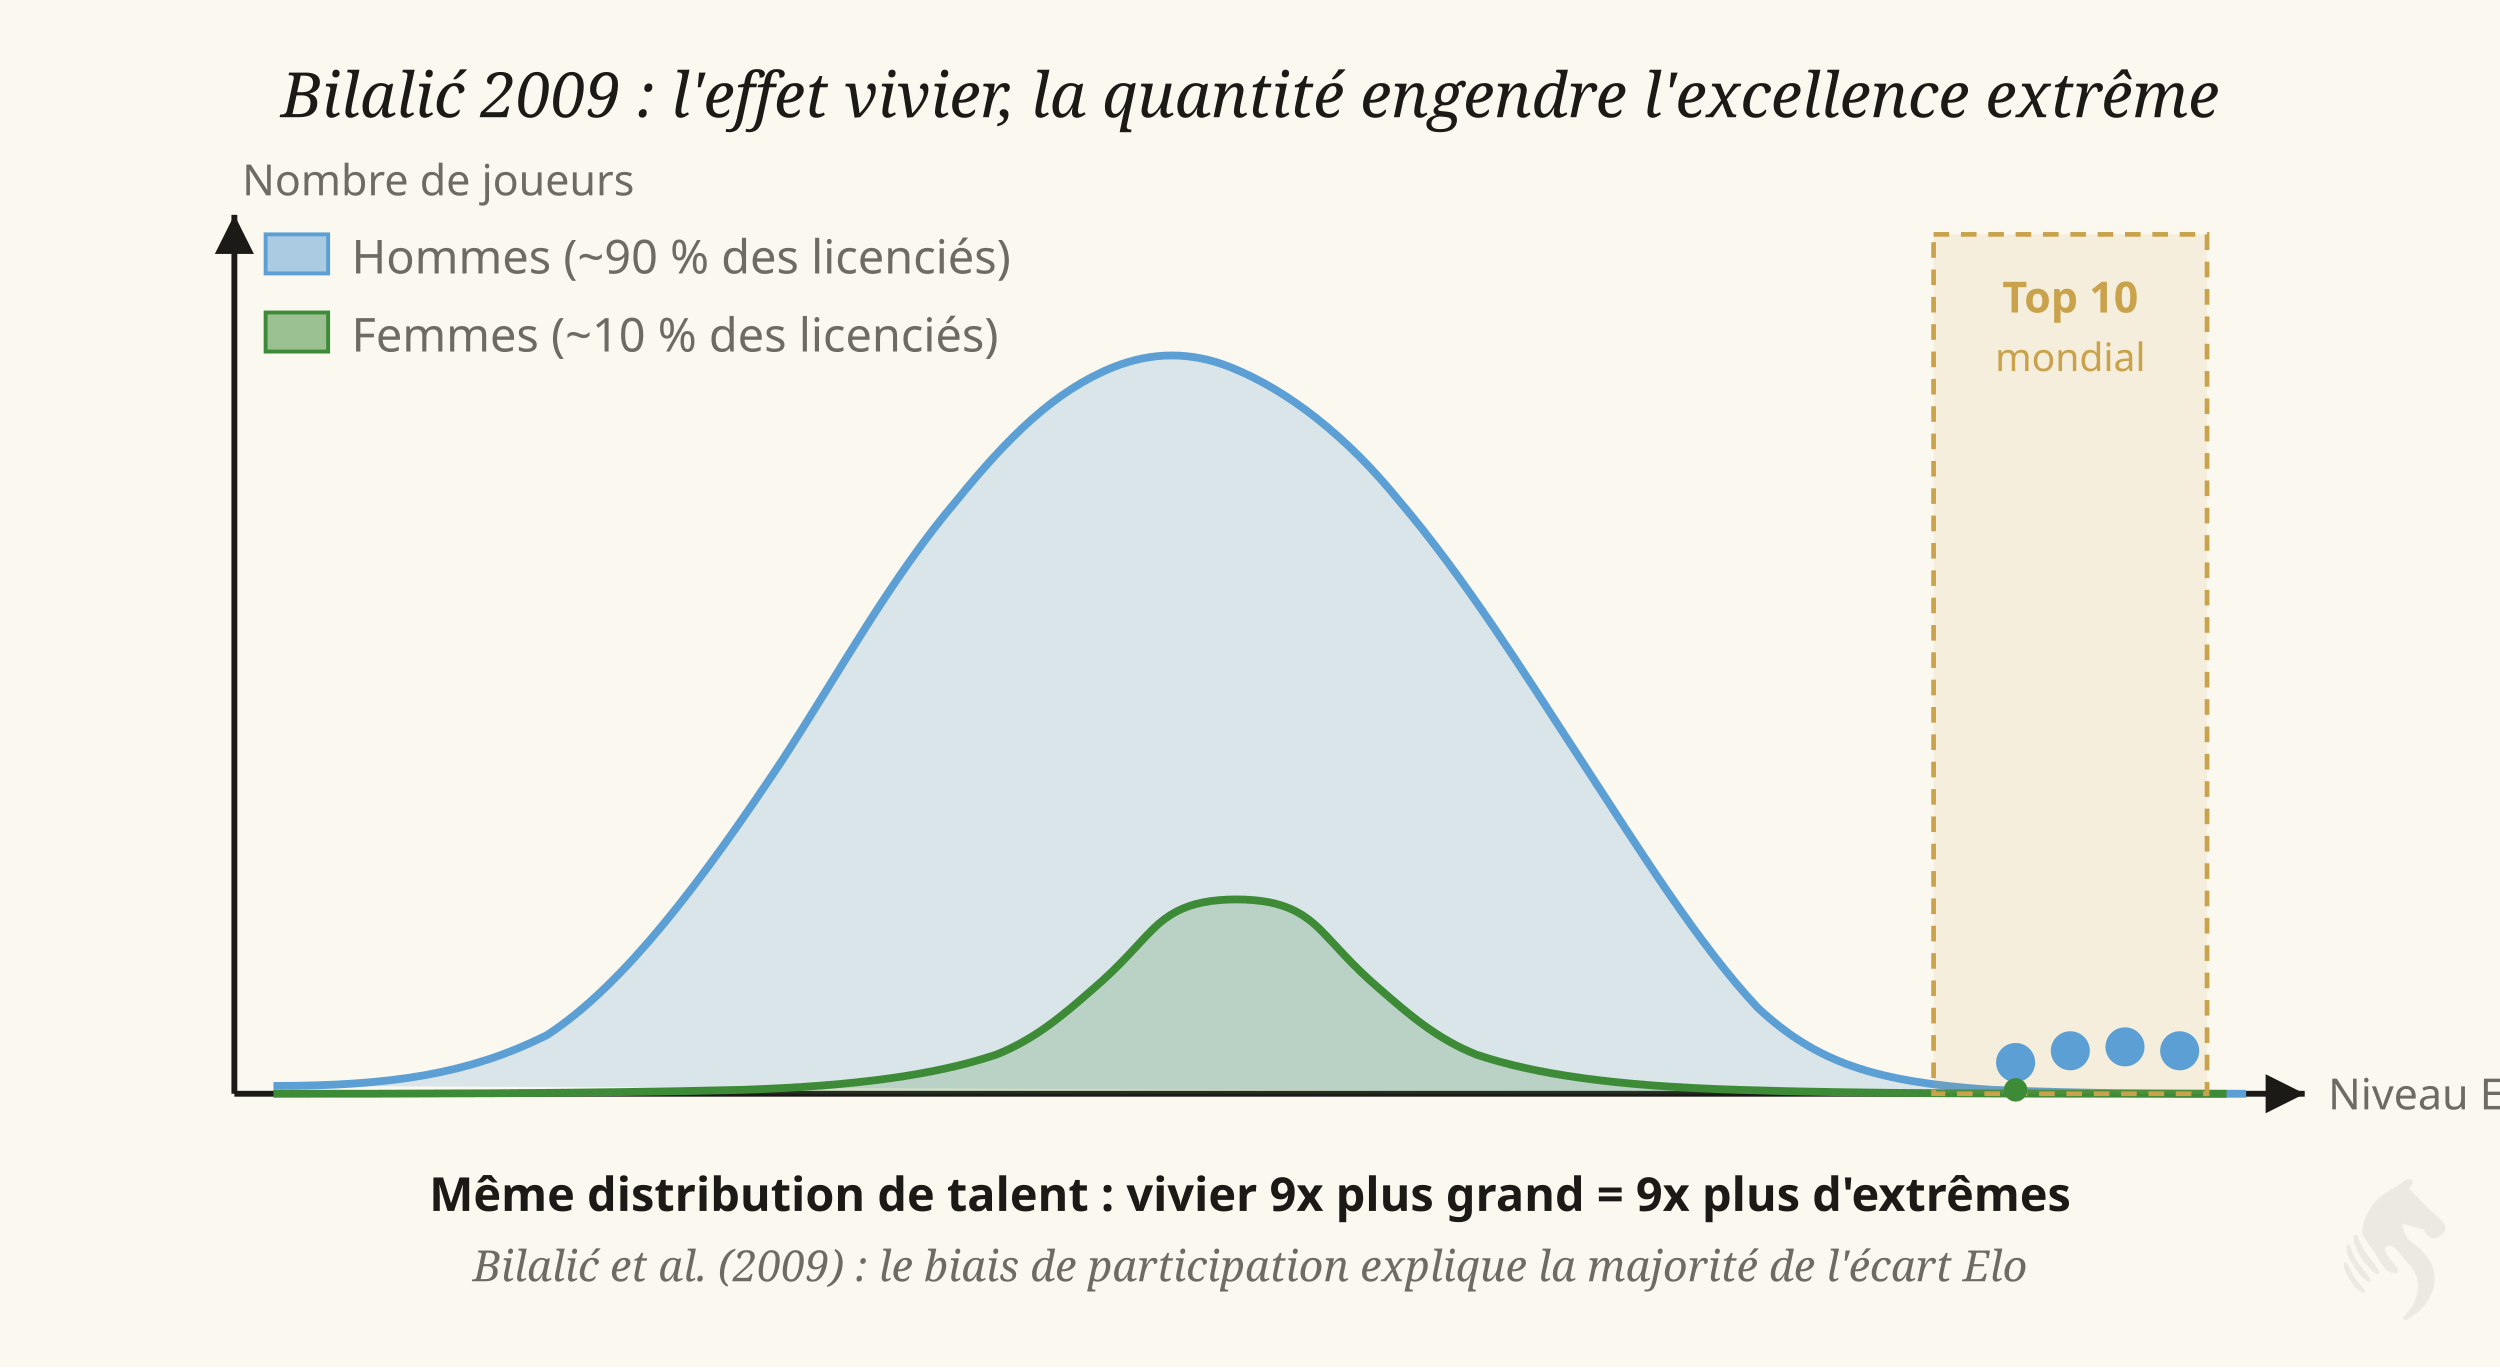
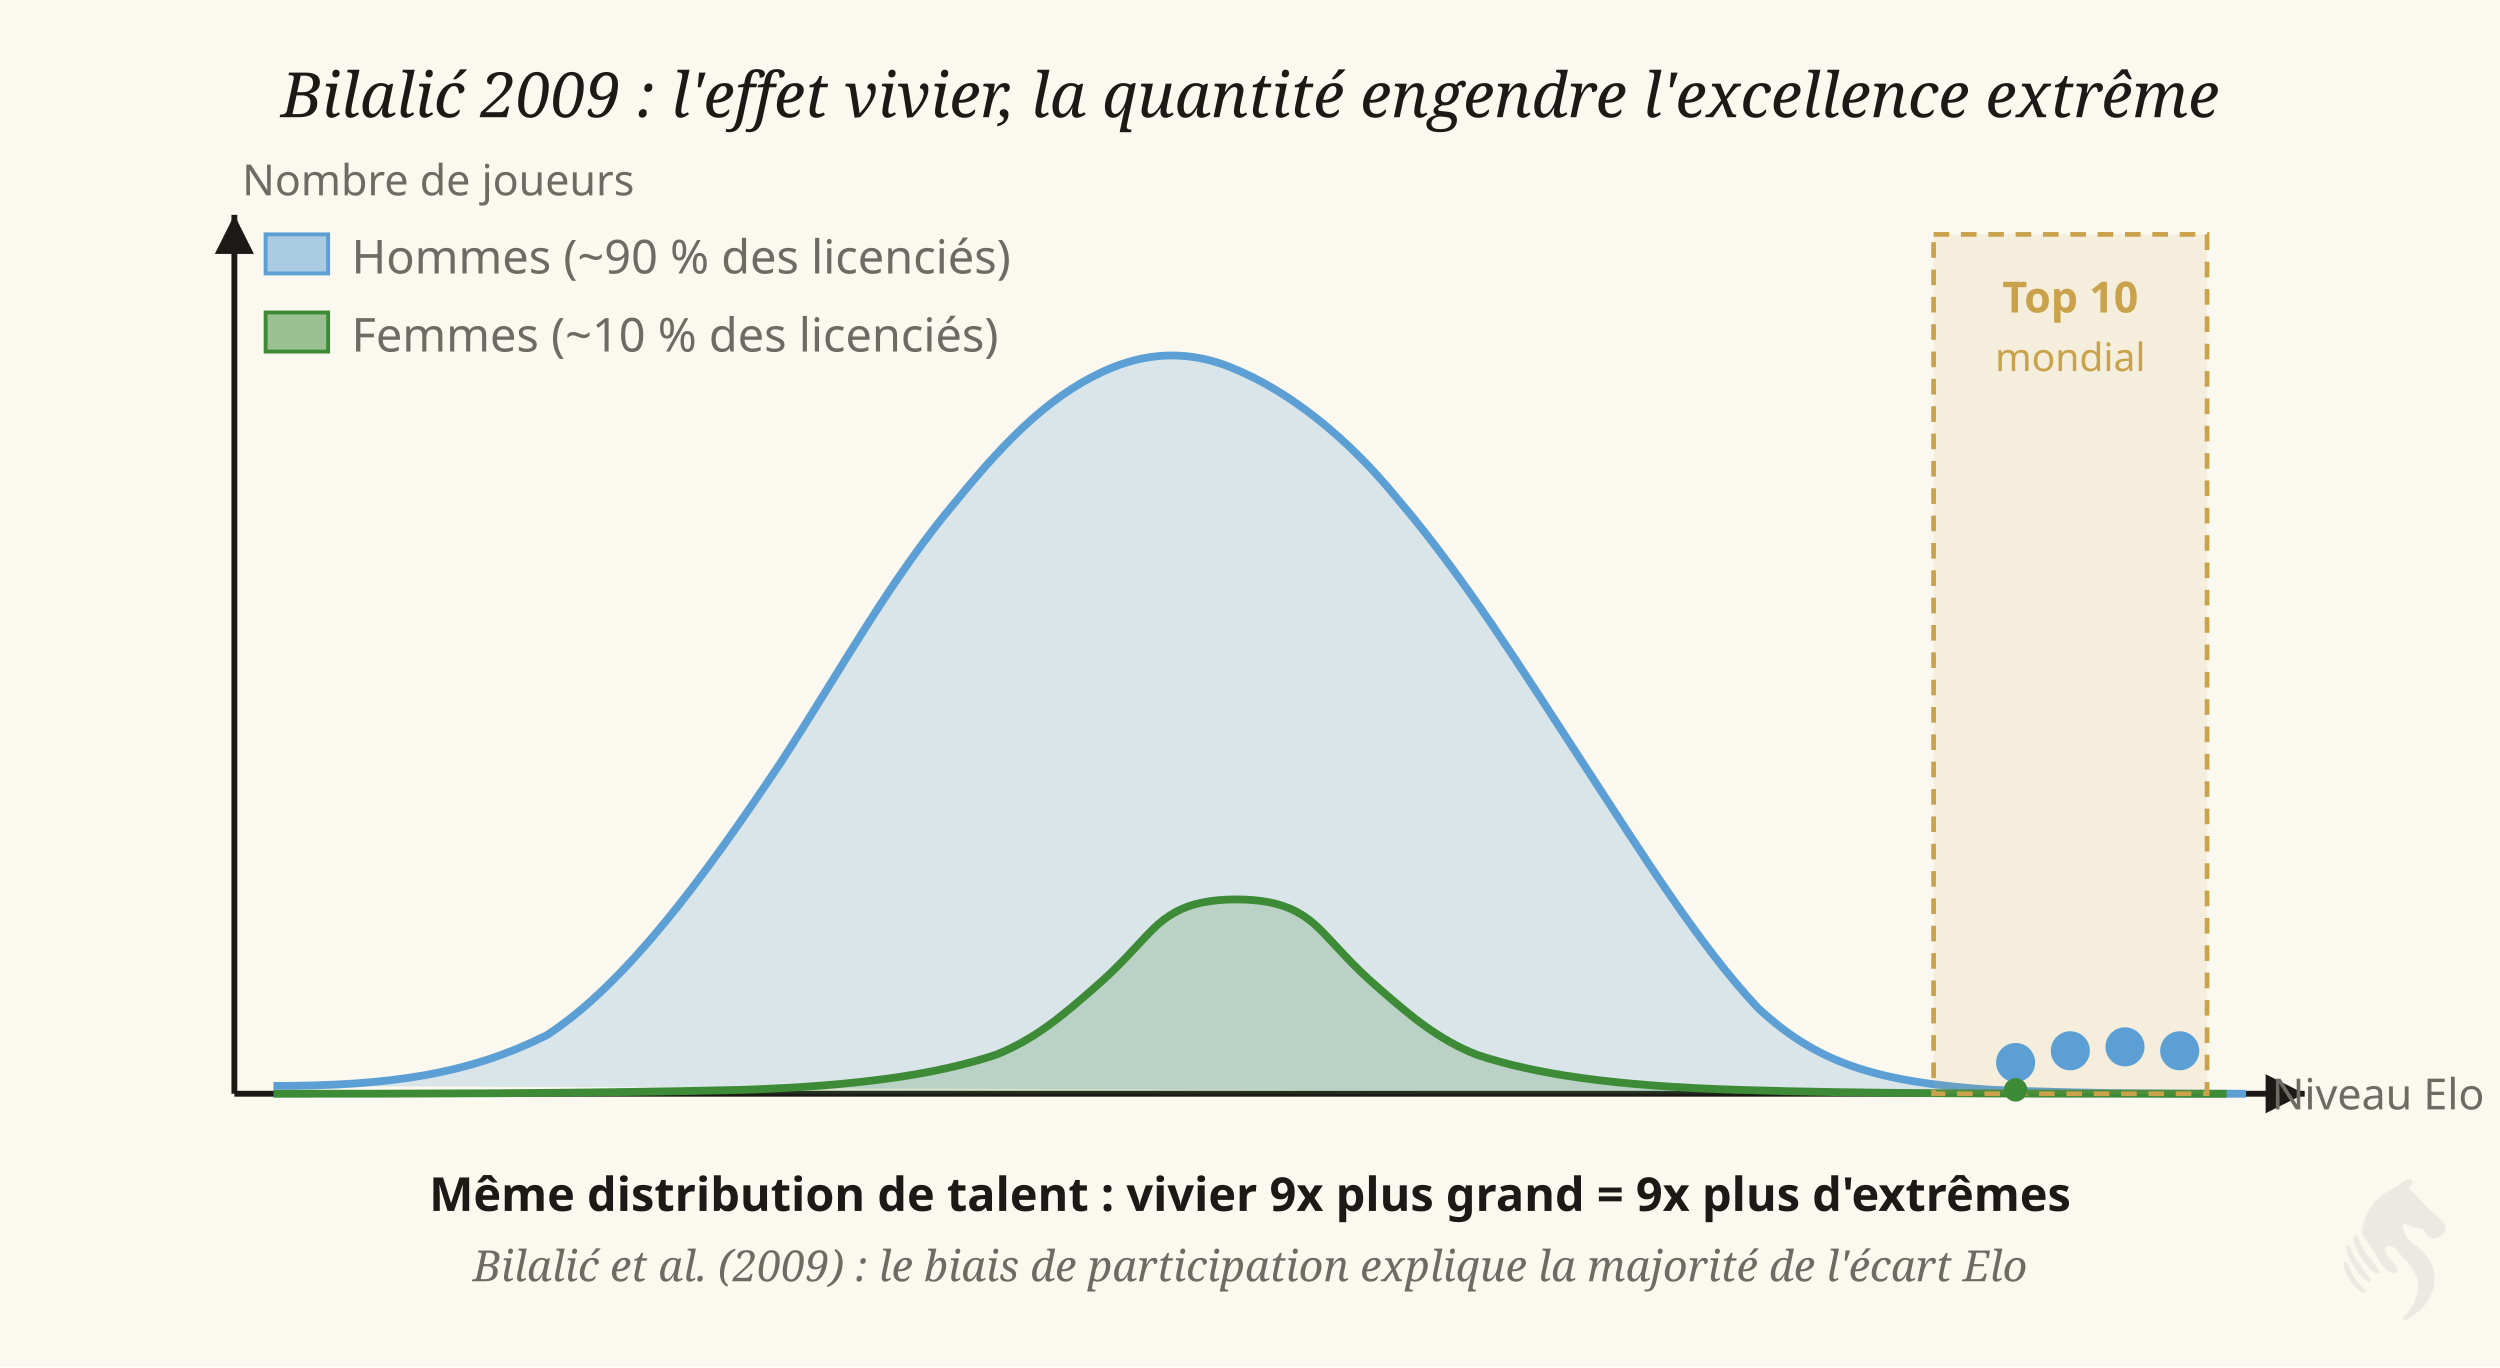
<svg xmlns="http://www.w3.org/2000/svg" width="640" height="350" viewBox="0 0 640 350" role="img" aria-labelledby="ef2">
  <rect width="640" height="350" fill="#faf8ef" />
  <text x="320" y="30" text-anchor="middle" font-family="Georgia, serif" font-size="16" font-style="italic" fill="#1c1a16">Bilalić 2009 : l'effet vivier, la quantité engendre l'excellence extrême</text>
  <line x1="60" y1="280" x2="590" y2="280" stroke="#1c1a16" stroke-width="1.5" />
  <polygon points="590,280 580,275 580,285" fill="#1c1a16" />
-   <text x="596" y="284" font-family="system-ui, sans-serif" font-size="11" fill="#6e6a64">Niveau Elo</text>
+   <text x="636" y="284" text-anchor="end" font-family="system-ui, sans-serif" font-size="11" fill="#6e6a64">Niveau Elo</text>
  <line x1="60" y1="280" x2="60" y2="55" stroke="#1c1a16" stroke-width="1.5" />
  <polygon points="60,55 55,65 65,65" fill="#1c1a16" />
  <text x="62" y="50" font-family="system-ui, sans-serif" font-size="11" fill="#6e6a64">Nombre de joueurs</text>
  <path d="M 70,278     C 100,278 120,275 140,265     C 160,252 180,225 200,195     C 215,172 228,148 245,128     C 258,112 270,100 285,94     C 295,90 305,90 315,94     C 330,100 345,112 358,128     C 375,148 390,172 405,195     C 420,218 435,242 450,258     C 465,272 480,277 510,279     C 535,280 555,280 575,280" fill="#5b9fd4" fill-opacity="0.2" stroke="#5b9fd4" stroke-width="2" />
  <path d="M 70,280     C 100,280 150,280 190,279     C 220,278 240,275 255,270     C 265,266 272,260 280,253     C 287,247 291,242 295,238     C 299,234 303,232 308,231     C 313,230 320,230 325,231     C 330,232 334,234 338,238     C 342,242 346,247 353,253     C 361,260 368,266 378,270     C 393,275 413,278 445,279     C 475,280 515,280 570,280" fill="#3d8b37" fill-opacity="0.2" stroke="#3d8b37" stroke-width="2" />
  <rect x="495" y="60" width="70" height="220" fill="#c9a24b" fill-opacity="0.12" stroke="#c9a24b" stroke-width="1.2" stroke-dasharray="4 3" />
  <text x="530" y="80" text-anchor="middle" font-family="system-ui, sans-serif" font-size="11" font-weight="700" fill="#c9a24b">Top 10</text>
  <text x="530" y="95" text-anchor="middle" font-family="system-ui, sans-serif" font-size="10" fill="#c9a24b">mondial</text>
  <circle cx="516" cy="272" r="5" fill="#5b9fd4" />
  <circle cx="530" cy="269" r="5" fill="#5b9fd4" />
  <circle cx="544" cy="268" r="5" fill="#5b9fd4" />
  <circle cx="558" cy="269" r="5" fill="#5b9fd4" />
  <circle cx="516" cy="279" r="3" fill="#3d8b37" />
  <rect x="68" y="60" width="16" height="10" fill="#5b9fd4" fill-opacity="0.5" stroke="#5b9fd4" />
  <text x="90" y="70" font-family="system-ui, sans-serif" font-size="12" fill="#6e6a64">Hommes (~90 % des licenciés)</text>
  <rect x="68" y="80" width="16" height="10" fill="#3d8b37" fill-opacity="0.5" stroke="#3d8b37" />
  <text x="90" y="90" font-family="system-ui, sans-serif" font-size="12" fill="#6e6a64">Femmes (~10 % des licenciés)</text>
  <text x="320" y="310" text-anchor="middle" font-family="system-ui, sans-serif" font-size="12" font-weight="700" fill="#1c1a16">Même distribution de talent : vivier 9x plus grand = 9x plus d'extrêmes</text>
  <text x="320" y="328" text-anchor="middle" font-family="Georgia, serif" font-size="11" font-style="italic" fill="#6e6a64">Bilalić et al. (2009) : le biais de participation explique la majorité de l'écart Elo</text>
  <g id="wm" opacity="0.07" transform="translate(600.0,301.9) scale(0.0416)" aria-hidden="true">
    <g fill="#1e1e1e" fill-rule="evenodd">
      <path d="M411.5-.5h-16a76 76 0 0 0-24.5 12q-.62-.7-1.5-1l-2 4a4 4 0 0 1-1.5-1 7 7 0 0 1-2.5 3.5 253 253 0 0 0-17 13q-1.42.93-2.5-.5-5.2 7.95-14.5 9a9.4 9.4 0 0 1-4 6q2.3.02 1.5 2A461 461 0 0 1 278.5 73q-13.2 7.95-26 16.5-1.59-1.38 0-3-2.35.35-4 2 .9.98 2 2-92.12 67.08-125.5 177a1316 1316 0 0 0-10 44 51.2 51.2 0 0 0 4.5 31q.1 3.33-2 1l4.5 11q1-2 2 0l5 10 1-1q6 10.95 13 21a651 651 0 0 1 18.5 25 3.4 3.4 0 0 1 1.5-3q21.52 33 43 66 .3 3.4-2.5 1v2a1542 1542 0 0 1 21 32q1 0 1 1a319 319 0 0 0 25 35 160 160 0 0 0 27 25 3.1 3.1 0 0 1 1-3q23.18 14.62 49 5.5 5-2.83 4-8.5-.15-4.6-1.5-9a618 618 0 0 0-55.5-73.5q3-.91 5 1.5a23.5 23.5 0 0 0-7-9q.63 2.4 2 4.5-.17 2.58-1.5.5a364 364 0 0 1-17.5-26.5 50 50 0 0 1-4.5-22.5q.9-4.71 3-9 .63 1.88 2.5 2a7 7 0 0 1 2-3q9.28-8.1 22-8a86 86 0 0 1 23 4.5 11 11 0 0 1 3 4.5q2.58-1.75 5 .5l21.5 23.5q.74 1.95.5 4 3.56 1 6 4a1094 1094 0 0 0 30 34.5l-1 1q3.7 2.7 7.5 5.5a23 23 0 0 1 2 5l5 3a22 22 0 0 0 5.5 8 11.5 11.5 0 0 0 4 4 3.9 3.9 0 0 0-2-3.5q1.7-1.12 3 .5a705 705 0 0 1 42 57.5q-.65 1.46-2 1.5a169 169 0 0 1 10 19 3.8 3.8 0 0 0-.5 4q1 2 2 0 1.4 2.05 2.5 4-.25-2.55.5-5a185 185 0 0 1 11 83q-1 2-2 0a9 9 0 0 0-1.5-4v9a2.3 2.3 0 0 0 1.5-1q.75 10.55-1 21a337 337 0 0 1-18 56l-2.5 3q-1.2-.69-1-2a36 36 0 0 0-4 7 5.2 5.2 0 0 0 3.5-4 4.3 4.3 0 0 1 0 4 350 350 0 0 1-33 52 1108 1108 0 0 1-30 35q-7.17 20.32 13.5 14.5a34 34 0 0 1 6-3 1496 1496 0 0 1 54-37 942 942 0 0 0 29-27q1.25-1.03 2 .5a11 11 0 0 0-3 4q1.35-1.65 2.5 0a29 29 0 0 1 4.5-6 40 40 0 0 0 9-10.5l6-4-1-1a25 25 0 0 1 8.5-7.5q-1.47-2.67 1-5 .22 4.17 2.5 1.5-1.94-3.13 2-4l-1-1q1.48-3.25 4-5.5a8 8 0 0 0-3-1q37.8-53.63 47.5-119 8.4-83.08-38-152a364 364 0 0 0-28-35q-1.03-1.25.5-2 3.58 2.23 2-1l-4-2a5 5 0 0 1-3-.5 484 484 0 0 0-70-58q-.7-.62-1-1.5 1.05-.43 2-1v-3a6 6 0 0 1-5-2q-.66-.1-1 .5 3.72 2.61 0 3-34.57-32.88-46-79.5.2-2.3 2-3v-4q-1.94 5.58-3.5 0-1-9 0-18 2.16-6.4 8.5-8a78 78 0 0 1 22 7.5 403 403 0 0 0 66 18l9 3q-2.45.75-5 .5-1.59 1.6 0 3a16 16 0 0 1 6.5-1 7.3 7.3 0 0 1 2 3q1.38-2.6 3.5-2-1.1-2.32-4-2.5 15.09-2.3 25.5 8.5 5.35 10.23 10 21 12.95 20.94 36.5 28.5-1.88.63-2 2.5a30 30 0 0 0 12.5 3q4.43-.1 8-2 3.2 3.87 5.5-1 1.2.69 1 2a39 39 0 0 0 4.5-2l1 1q.69-1.87-1.5-2.5a12 12 0 0 0 7-3q1.88-1.1 3 .5 2.22-3.62 6-2a8.7 8.7 0 0 1 3-4 41 41 0 0 1 12-6.5l-2-1 5.5-3.5q.62.7 1.5 1 1.82-1.15 0-2.5 1.42-.93 2.5.5a5.8 5.8 0 0 1 .5-4 39 39 0 0 1 6-4.5q-1.55-2.25.5-4.5 3.25-3.5 5-8 1.38-.64 2.5-1-.8-1.05-2-1.5 1.85-5.82 3-11.5v-10h-1q-.85 6-2.5 12-.16-4.46.5-9a63 63 0 0 0-12.5-31 478 478 0 0 0-45.5-44.5q3.06.72 6 2.5-3.15-3.9-7-7.5l1-1q-1.4-1.05-2 .5 1.77 2.4-.5 4a781 781 0 0 1-67.5-65.5l1-.5a29 29 0 0 0 7 6 93 93 0 0 0-14-15 24.5 24.5 0 0 0-9-9.5l1-1a44 44 0 0 0-7-4.5q1.44 2.2 3.5 4 1 1.5 0 3l-72-76q-5.34-7.85 1.5-14.5 1.98-.8 2 1.5a69 69 0 0 1 6-3.5q-1.95-1.94 0-3.5a31 31 0 0 0 6-12q2.05.24 4-.5a79 79 0 0 0-1.5-17.5 94 94 0 0 0-5-10l-1 1a87 87 0 0 0-5.5-3" />
      <path d="M325.5 44.5q-3.85 1.03-7 3.5a4.2 4.2 0 0 1-4.5-.5q-2.75 2.49-3.5 6-6.97 2.94-14 6-6.75 3.75-13.5 8-.62-.7-1.5-1a37.6 37.6 0 0 1-17 10.5 263 263 0 0 0-12 9.5q-1.59 1.62 0 3 12.8-8.55 26-16.5A461 461 0 0 0 327 46.5q.8-1.98-1.5-2m148 86-21-24a209 209 0 0 1-21-21.5l-8.5-8.5q-4.8-3.3-6-9-9.1-4.3-11.5-13a13 13 0 0 0 3-6q-.02-2.3-2-1.5-6.84 6.65-1.5 14.5l72 76q1-1.5 0-3a20 20 0 0 1-3.5-4m89 86a198 198 0 0 0-17.5-15q.4-2.17-.5-4-3.63-1.2-7-3a26 26 0 0 0-6-6 430 430 0 0 1-27-27.5 2.4 2.4 0 0 0-2-.5 29 29 0 0 1-7-6l-1 .5a781 781 0 0 0 67.5 65.5q2.27-1.6.5-4m-314-128a247 247 0 0 0-42 35.5 14.5 14.5 0 0 1-5 4l1 1a9.3 9.3 0 0 1-6 2.5 76 76 0 0 1-16 20q.3.88 1 1.5a9.4 9.4 0 0 0-5.5 6.5q-1-2-2 0-.93 1.42.5 2.5a25 25 0 0 0-6.5 8.5q-1.6 1.05-3.5 1.5 1.21.45 2 1.5a43 43 0 0 0-7 10 352 352 0 0 0-19.5 37 2.9 2.9 0 0 1-2.5 1 3.3 3.3 0 0 0 2 1.5 47 47 0 0 1-3.5 5.5l-12 34q-.98-1.8-1.5 0 1.4 1.9.5 4a33 33 0 0 1-3.5 5.5q.78.84 1 2a212 212 0 0 0-10 49.5 36 36 0 0 0 7 20q2.1 2.33 2-1a51.2 51.2 0 0 1-4.5-31 1316 1316 0 0 1 10-44q33.38-109.92 125.5-177-1.1-1.02-2-2m376 206q-.5-10.25-5-19.5 1.5-4.37-1.5-.5l-6.5-11q-5.55-3.6-7.5-10l-1 1q-3.75-5.75-9.5-9.5l1-1a850 850 0 0 0-9-7q1.14-2.04-1.5-3.5-1.08 1.43-2.5.5-2.84-1.65-2-4a5 5 0 0 0-3-.5 5 5 0 0 0-.5-3l-1 1a7 7 0 0 0-4.5-3 21 21 0 0 0-6-2.5 478 478 0 0 1 45.5 44.5 63 63 0 0 1 12.5 31q-.66 4.54-.5 9 1.65-6 2.5-12m-259 3v-1q-2.22-5.79 1-11.5l-2-2a67 67 0 0 0 1.5-5.5q.93 7.1 3.5 1-2.43-3.37 2-4a4.3 4.3 0 0 1 2.5 3q.45-1.21 1.5-2 2.3.75 4 2a326 326 0 0 1 28 10.5q11.4 3.22 23 6 1.05 1.6 1.5 3.5 1-4 2 0 1.08-1.43 2.5-.5-1.81 1.35 0 2.5 3.25-.47 7-2 1.85.03 3 1 5.83.22 11 2h5q2.55.25 5-.5l-9-3a403 403 0 0 1-66-18 78 78 0 0 0-22-7.5q-6.34 1.6-8.5 8-1 9 0 18 1.56 5.58 3.5 0m109 6a4.7 4.7 0 0 1 4 3q3.6-3.98 6 1l1-2 4 2a65 65 0 0 1 7.5 10q1.1 3.55 2.5 7-1.77 2.95 2 4 13.35 23.91 39 33 .12-1.87 2-2.5-23.55-7.56-36.5-28.5a305 305 0 0 0-10-21q-10.41-10.8-25.5-8.5 2.9.18 4 2.5m-410 86a9 9 0 0 0 1.5-4 310 310 0 0 0 37.5 86q-1.1 1.02-2 2a40 40 0 0 0 8.5 12 139 139 0 0 0 15 21q2.31 2.97 1.5 6 5.9 1.14 7.5 7 5.7 2.47 5 8 3.8 1.06 6.5 4 20.24 25.5 46 45.5a39 39 0 0 0 20 5 46 46 0 0 1 9-7.5 818 818 0 0 1-10-21.5q1.43-1.08.5-2.5a27 27 0 0 1-3.5-2 185 185 0 0 0-16-23.5q1.43-1.08.5-2.5a13.3 13.3 0 0 1-5.5-5 617 617 0 0 0-22.5-29v-4l-1 1a13 13 0 0 1-4.5-6 11.5 11.5 0 0 1-4-4q-.03 2.3-2 1.5A471 471 0 0 1 97 390.5q-1.8-3.04-.5-6 1.02.54 2 1a9 9 0 0 0-2-4.5q3.83-2.28-1-2.5a597 597 0 0 1-7-18.5l2-1a3.3 3.3 0 0 1-2-3.5 3.1 3.1 0 0 1-3-1q-7.35-19.46-24-8 1.03 2.34-.5 5a97 97 0 0 0 3.5 38" />
      <path d="M365.5 301.5q-1.8.7-2 3 11.43 46.62 46 79.5 3.72-.39 0-3 .34-.6 1-.5-2.4-2.22-5-4.5l2-2q-2.45-.75-5-.5a8.4 8.4 0 0 0-.5-4q-1.72 1.44-3-1a28 28 0 0 1-3.5-6q-.5 2-1 0a143 143 0 0 1-18-31q-6.22-11.64-9-27a7 7 0 0 0-2-3m-211 174a45 45 0 0 1-9.5-15q-1 2-2 0a41 41 0 0 0-6-9l-1-5-1 1a989 989 0 0 1-17.5-25.5q.7-.62 1-1.5a7.7 7.7 0 0 1-5-6 163 163 0 0 1-15-29q-.98-.46-2-1-1.3 2.96.5 6a471 471 0 0 0 55.5 86.5q1.97.8 2-1.5m-90-86q-2.05 2.77 1.5 4 3.6 16.25 9.5 30.5-2.48 3.62 2 3.5 3.65 9.3 8 18.5l-1 1a11.4 11.4 0 0 1 6 8q-.7.62-1 1.5a10.5 10.5 0 0 1 3.5 5l1-1a62 62 0 0 0 7.5 13q.9-.98 2-2a310 310 0 0 1-37.5-86 9 9 0 0 1-1.5 4m48 210a3.9 3.9 0 0 0-2-3.5q1.7-1.12 3 .5a127 127 0 0 0 39 32q11.3 4.6 8.5-7a147 147 0 0 0-17-32 1467 1467 0 0 0-40-51 554 554 0 0 1-48.5-75l1-1q.84 5.22 6 5a51.6 51.6 0 0 1-11.5-27l-1 2a159 159 0 0 0-11-31 14.3 14.3 0 0 0-10.5-8q-3.2.01-6 1.5-2.85 3.45-6 6.5-.87 16.85 3 33.5a3.6 3.6 0 0 1-2 2q1.38.56 2.5 1.5 3.15 9.81 6.5 19.5-1.21.45-2 1.5a29 29 0 0 0 5.5 7A256 256 0 0 0 55.5 525l-2 1a6.4 6.4 0 0 0 4 1.5 332 332 0 0 0 38.5 53l3.5 5.5-1 1q1.9 1.67 3.5.5a36 36 0 0 0 10.5 12m303-214q-.95.57-2 1 .3.88 1 1.5a484 484 0 0 1 70 58q1.42.72 3 .5a43 43 0 0 0-10-12.5l1-1q-2.66 1.47-5-1a36 36 0 0 0-10-10q1.81-1.35 0-2.5a8 8 0 0 1-3.5 0q-4.57-5.7-10-8a13 13 0 0 0-6.5-5.5 11.5 11.5 0 0 1-3.5-4.5q-.62.7-1.5 1a17.7 17.7 0 0 0-8-5.5q-2.84-1.65-2-4-7.47-2.25-13-7.5m-254 24a526 526 0 0 1 23.5 37 55 55 0 0 1 9 15l1-1a65 65 0 0 0 8.5 13q2.8 2.4 2.5-1-21.48-33-43-66a3.4 3.4 0 0 0-1.5 3m111 63q.16-.93 1-1.5a7 7 0 0 1-3.5-2.5 17.5 17.5 0 0 0-5.5-8q3.7-4.18-2.5-5a41 41 0 0 1-7.5-18.5l2-3a7.2 7.2 0 0 1-2-4.5 3.1 3.1 0 0 0 3-1 37 37 0 0 0-1-7q-1.87-.12-2.5-2a36 36 0 0 0-3 9 50 50 0 0 0 4.5 22.5 364 364 0 0 0 17.5 26.5q1.33 2.08 1.5-.5-1.37-2.1-2-4.5m-272 45v19q2.55 12.15 7 24 15.37 37.49 37 68a54 54 0 0 0 9 12.5q-1.58 2.58 2 3l-1 1 5.5 4.5a82 82 0 0 0 9 12q6.5 6.26 12.5 13 9.5 6.75 17.5 15l1-1q4.56 3.52 9 7l1-2a89 89 0 0 0 13.5 3.5q13.85-4.6 6.5-17.5-1.73 1.44-3-1a307 307 0 0 1-13.5-16 16 16 0 0 0-6-5.5q1.43-1.08.5-2.5a27.2 27.2 0 0 1-12.5-15 3.1 3.1 0 0 1-3-1q-7.5-10.25-15.5-20-.93-1.42.5-2.5a16 16 0 0 1-6-5.5 880 880 0 0 1-19-29.5q.7-.62 1-1.5a8 8 0 0 1-4-4 94 94 0 0 1-12.5-26l-1 1q-3.8-4.62-1.5-10a3.1 3.1 0 0 1-3-1 198 198 0 0 1-7-15.5l1-1a55 55 0 0 1-9-11q-2.85-1.46-6-2l3-1a22 22 0 0 0-9 2 11.4 11.4 0 0 0-4 6.5m277 51a48 48 0 0 0 12 5q-.57 3.66 2 2a5.3 5.3 0 0 1 3.5 3l1-2a45 45 0 0 0 26 0q.45 1.21 1.5 2 1.27-3.4 4-2 1.81-1.15 0-2.5l3-1.5a21 21 0 0 0 3.5-4q1.4-8.23-1.5-16 .3-.88 1-1.5-5.22-1.95-4-7a193 193 0 0 1-18-23.5 16 16 0 0 0-3.5-3q-4.05-7.43-9-12a284 284 0 0 0-14-17q-.75-1.58.5-3a19 19 0 0 1-6-4 4.35 4.35 0 0 0-5-1.5 618 618 0 0 1 55.5 73.5q1.35 4.4 1.5 9 1 5.67-4 8.5-25.82 9.12-49-5.5a3.1 3.1 0 0 0-1 3m115-56a264 264 0 0 1 16 22q-1.7 3.04 1.5 1a494 494 0 0 1 16.5 23l7 10q1.35-.04 2-1.5a705 705 0 0 0-42-57.5q-1.3-1.62-3-.5a3.9 3.9 0 0 1 2 3.5" />
      <path d="M112.5 599.5q7 9.5 16 17 2 0 2 2 6.9 3.77 11 8.5l13 5.5a5.7 5.7 0 0 0 6 0q2.07 3.94 4 0-3.37-1.23-.5-3 .22-6.86.5-13.5l-3-3.5 3-2.5q-4.58-.9-7.5-4.5a79 79 0 0 0-10.5-16.5q2.67 1.47 5-1a12 12 0 0 1-8.5-3.5 92 92 0 0 0-17.5-23.5l2-1-6.5-4.5a2294 2294 0 0 1-34.5-47q-1 0-1-1-5.27-4.75-4-11.5-2.25-3.25-3.5.5A227 227 0 0 1 61.5 469q.84-.57 1-1.5-5.16.22-6-5l-1 1a554 554 0 0 0 48.5 75 1467 1467 0 0 1 40 51q10.5 14.98 17 32 2.8 11.6-8.5 7a127 127 0 0 1-39-32q-1.3-1.62-3-.5a3.9 3.9 0 0 1 2 3.5m335-4a3349 3349 0 0 1 7.5 35q2.3 19.53.5 39a9 9 0 0 1 1.5 4q1 2 2 0a185 185 0 0 0-11-83q-.75 2.45-.5 5m44-147q1.58 3.23-2 1-1.53.75-.5 2a364 364 0 0 1 28 35q46.4 68.92 38 152-9.7 65.37-47.5 119 1.46.15 3 1a12 12 0 0 0 3.5-6q1.58 1.52 3.5.5-1.16-8.12 7-11-1.6-1.75 1-2.5-.12-8.5 6-14-.81-.1-1-1a3.1 3.1 0 0 1 3-1 5.4 5.4 0 0 1 3-5.5q-1.2-.45-2-1.5a67 67 0 0 0 4.5-10l1 2a9 9 0 0 1 2.5-5l-1-2a6.3 6.3 0 0 1 4-.5 6.5 6.5 0 0 0-3-3 225 225 0 0 1 11-24.5q-.53-1.8-1.5 0-.3-4.51 1-9l1 1a67 67 0 0 0 1.5-13q7.4-.7 1-5a232 232 0 0 0 2-53l.5-5q.57.84 1.5 1a8 8 0 0 0-2.5-5q-6.56-49.08-31.5-89 2.03-1.77-.5-3l-1 1a696 696 0 0 1-17.5-26q-2.18-1.53-1-3.5-3.93-.91-5-4.5-1.26-.5-1-2a69 69 0 0 0-6.5-5q-.69-1.87 1.5-2.5a14 14 0 0 0-4-2.5m-36 230a273 273 0 0 1-13.5 57q-1.4.82-2.5 2 2.69 6.4-4 8.5l2 1a30 30 0 0 0-3 8.5q-.2 1.31 1 2l2.5-3a337 337 0 0 0 18-56 89 89 0 0 0 1-21q-.57.84-1.5 1m-25 84a185 185 0 0 1-24 38l-2.5 6a25 25 0 0 0-6.5 7q-13.95 16.7-28.5 33-1.16 4.05-3.5 7.5-1.35 4.25-1 8a16 16 0 0 1 6 5.5h14a20 20 0 0 1 10-3.5q1.71-1.12 0-2.5a81 81 0 0 0 18.5-12q.62.7 1.5 1a71 71 0 0 1 2-4q1-2 2 0 1.7-4.54 4.5-1a38 38 0 0 1 4.5-6.5 189 189 0 0 0 30.5-23.5q4.55 3.9 4-3a4.6 4.6 0 0 1 4.5-2v-3a5 5 0 0 0 3-.5 41 41 0 0 1 3-5.5 11 11 0 0 1 3-4q-.75-1.53-2-.5a942 942 0 0 1-29 27 1496 1496 0 0 0-54 37 34 34 0 0 0-6 3q-20.67 5.82-13.5-14.5a1108 1108 0 0 0 30-35 350 350 0 0 0 33-52 4.3 4.3 0 0 0 0-4 5.2 5.2 0 0 1-3.5 4" />
    </g>
  </g>
</svg>
